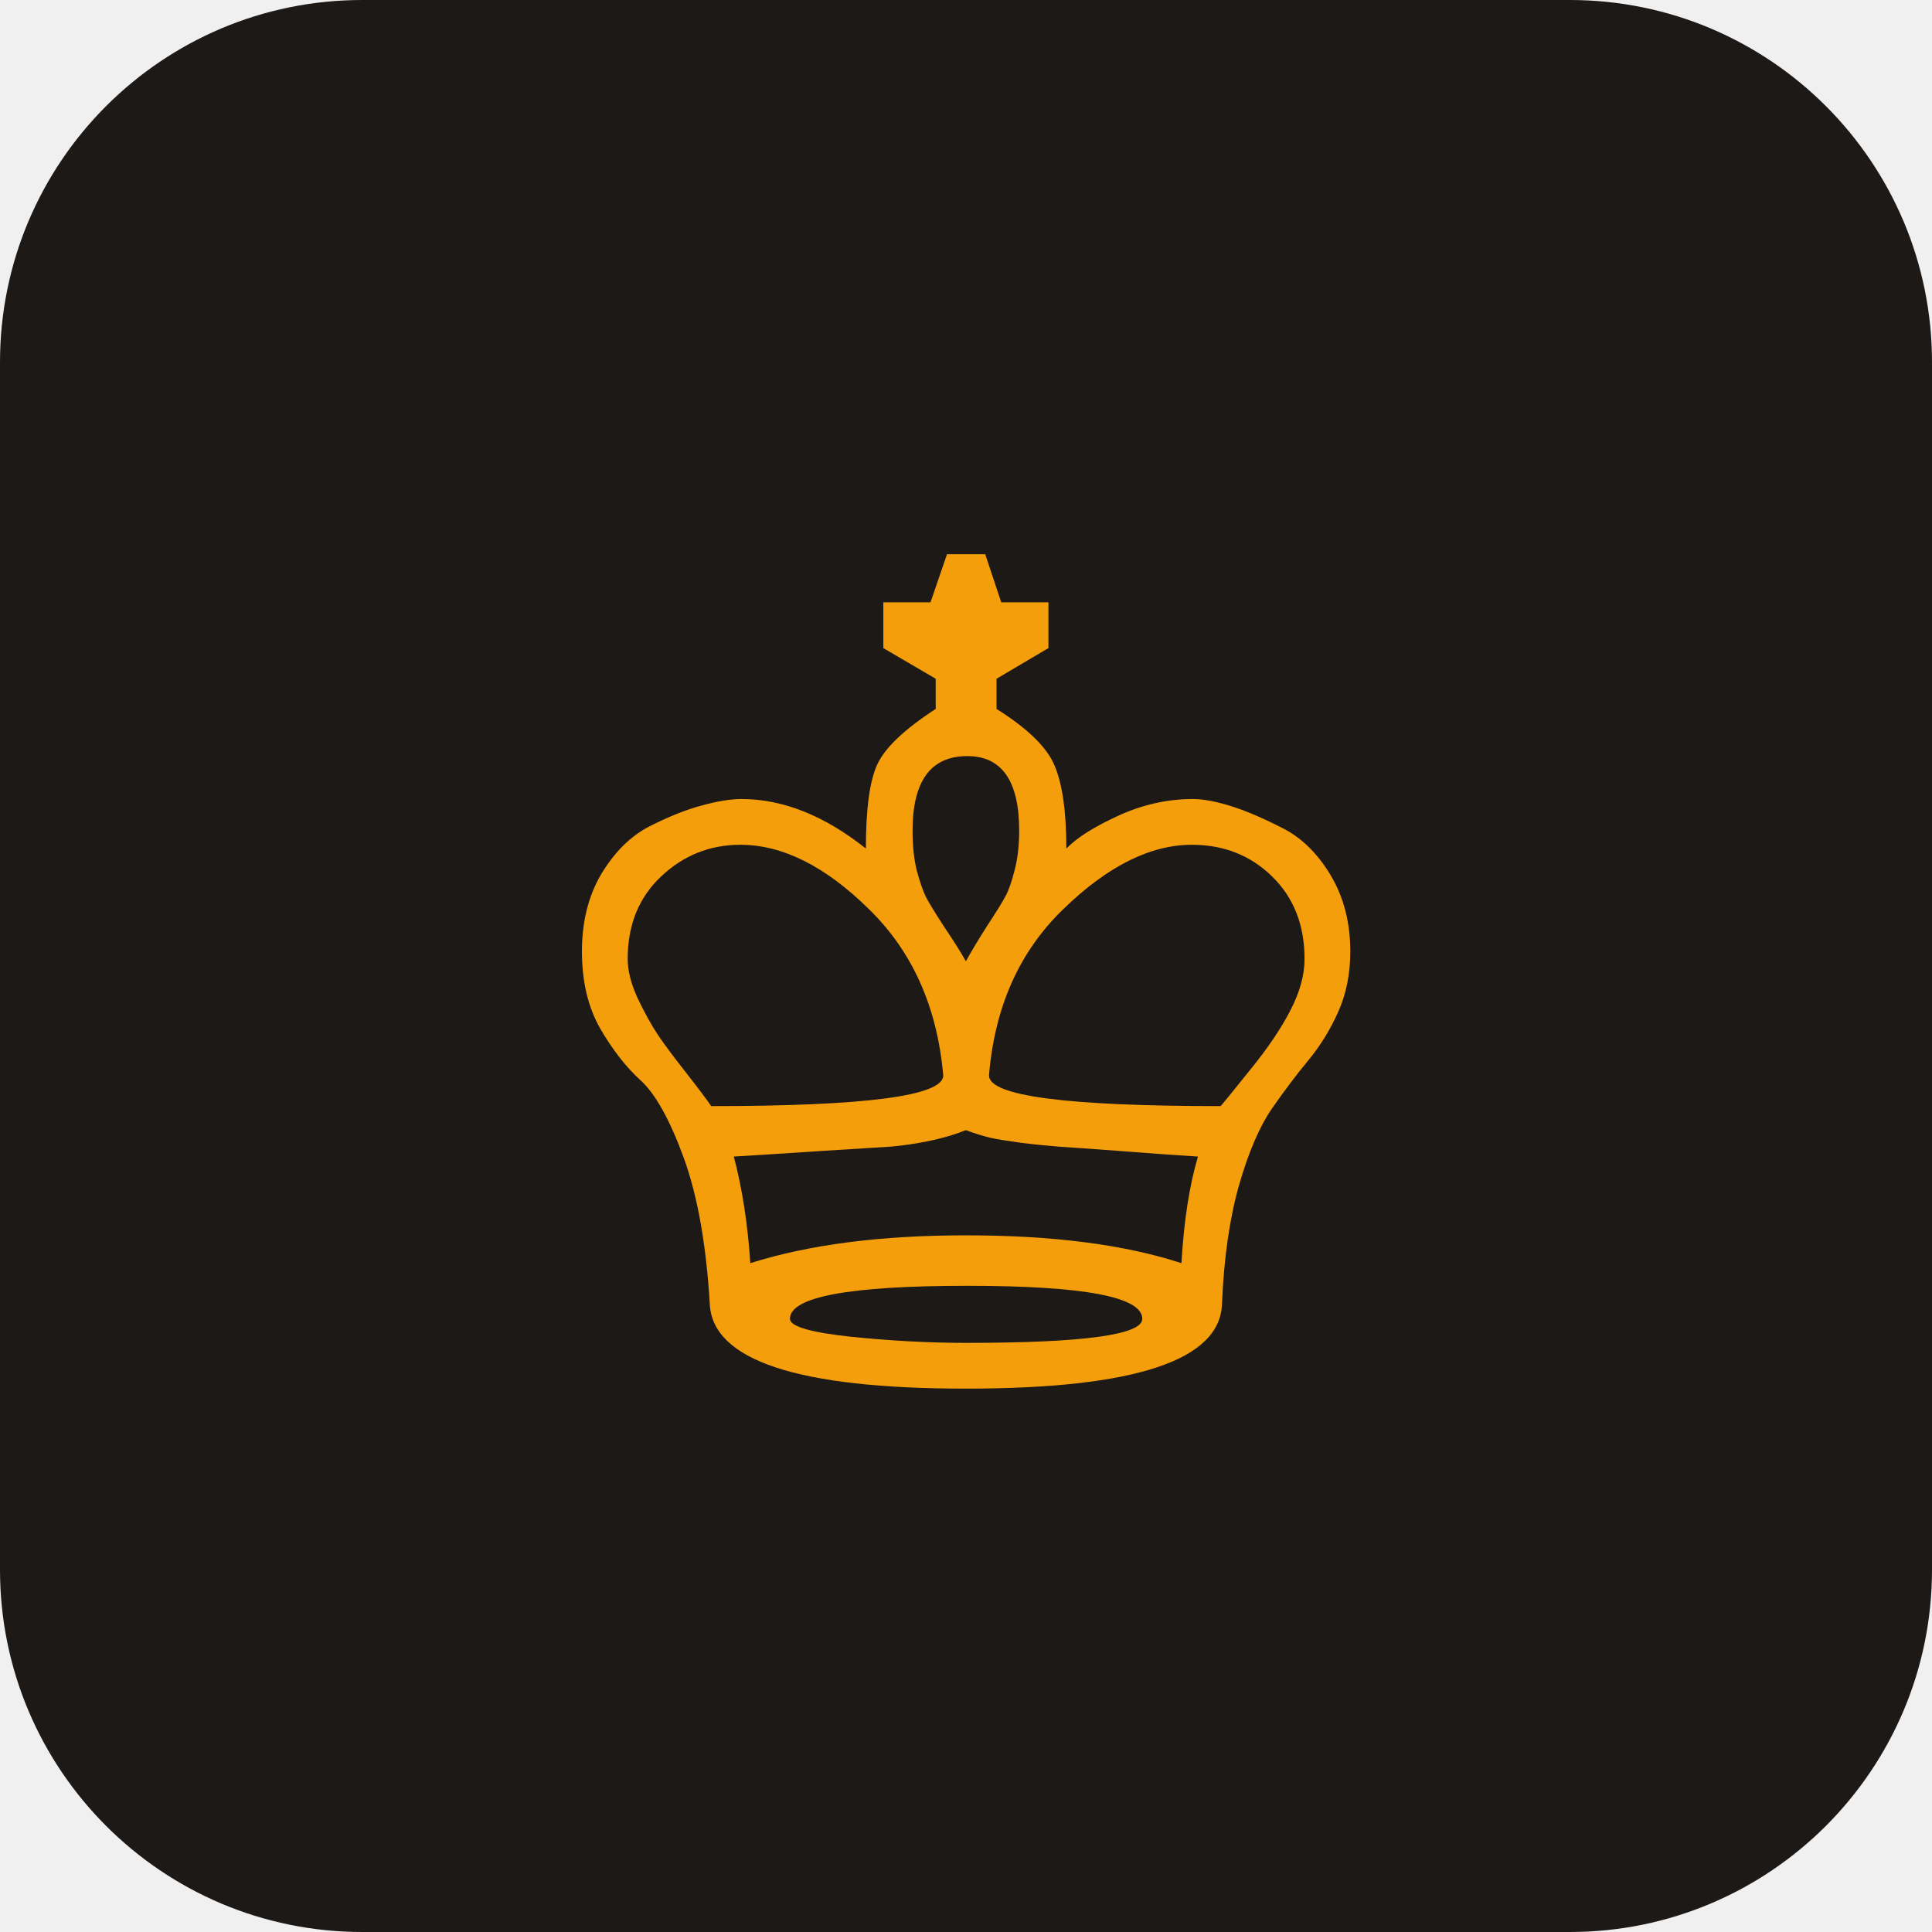
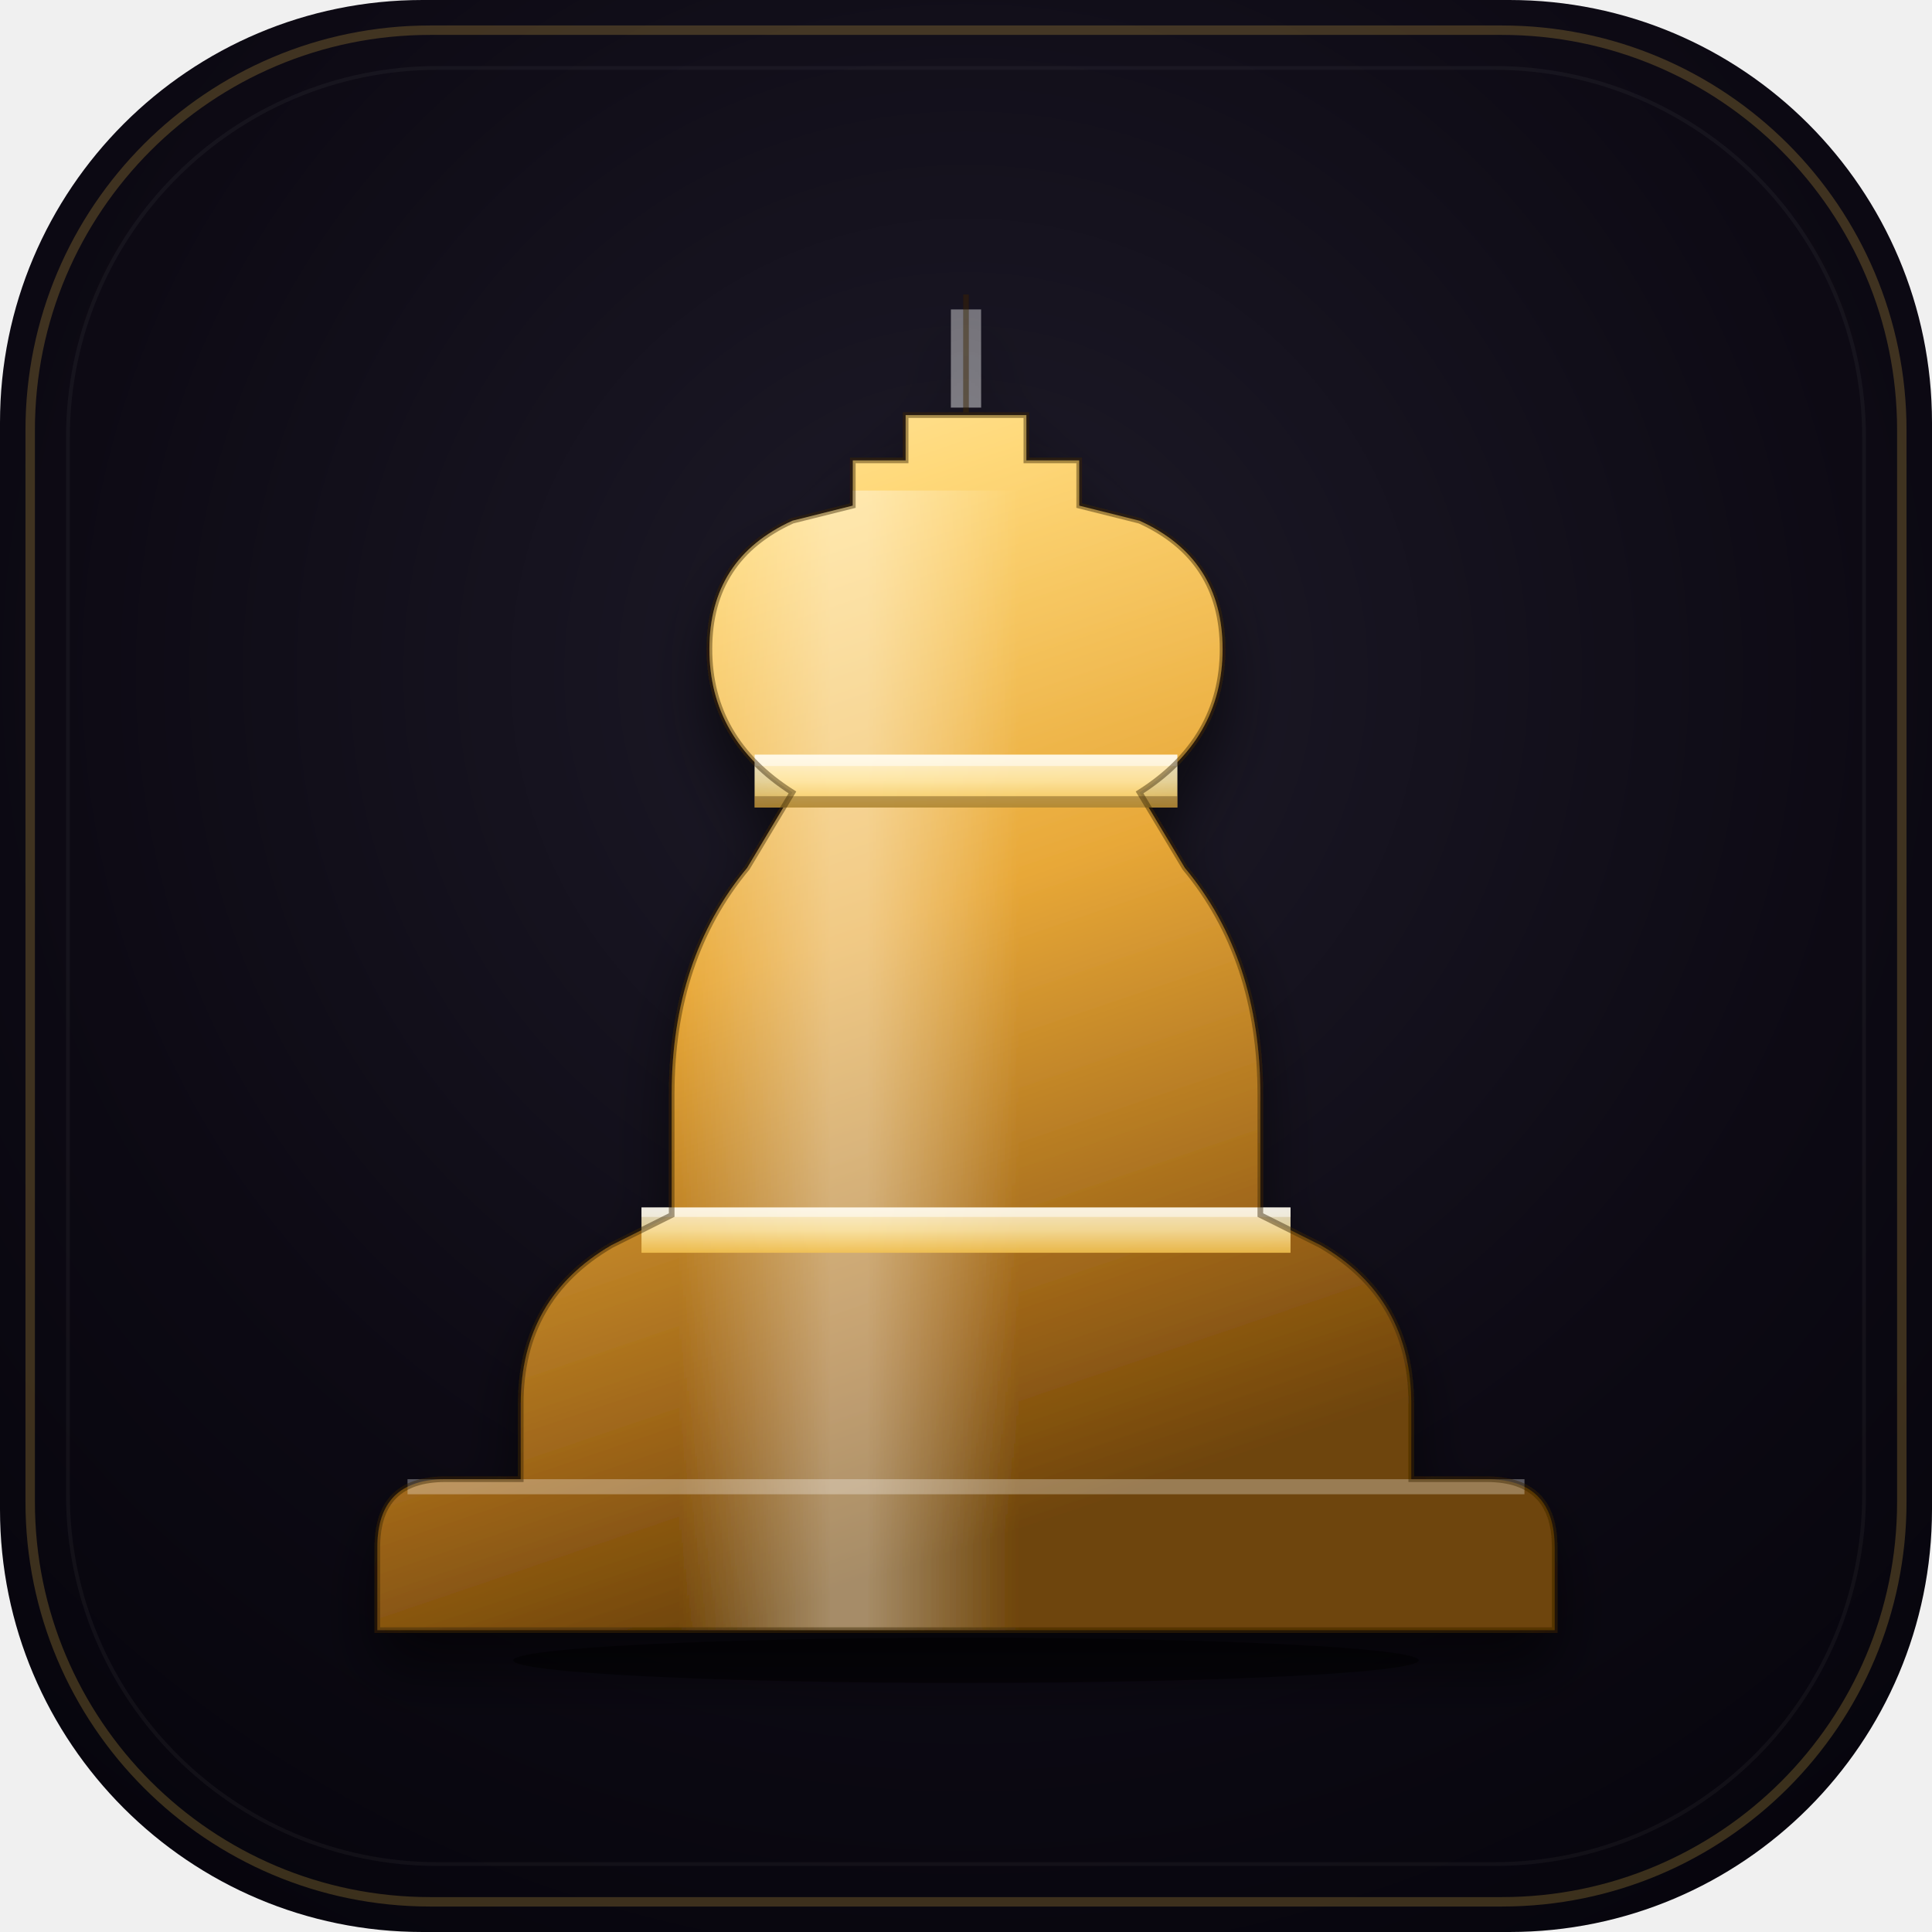
- <svg xmlns="http://www.w3.org/2000/svg" viewBox="0 0 64 64" width="64" height="64">
-   <rect width="64" height="64" rx="12" fill="#1c1917" />
-   <text x="32" y="46" font-size="42" text-anchor="middle" fill="#f59e0b">♔</text>
+ <svg xmlns="http://www.w3.org/2000/svg" viewBox="0 0 512 512">
+   <defs>
+     <radialGradient id="bg" cx="0.5" cy="0.35" r="0.85">
+       <stop offset="0%" stop-color="#1e1b29" />
+       <stop offset="55%" stop-color="#0d0a14" />
+       <stop offset="100%" stop-color="#04030a" />
+     </radialGradient>
+     <linearGradient id="gold" x1="0" y1="0" x2="0.3" y2="1">
+       <stop offset="0%" stop-color="#fff5d0" />
+       <stop offset="25%" stop-color="#ffd97a" />
+       <stop offset="55%" stop-color="#e8a838" />
+       <stop offset="85%" stop-color="#9c6418" />
+       <stop offset="100%" stop-color="#6e4408" />
+     </linearGradient>
+     <linearGradient id="goldBright" x1="0" y1="0" x2="0" y2="1">
+       <stop offset="0%" stop-color="#fff8e0" />
+       <stop offset="50%" stop-color="#ffe9a8" />
+       <stop offset="100%" stop-color="#f5c451" />
+     </linearGradient>
+     <linearGradient id="shine" x1="0" y1="0" x2="1" y2="0">
+       <stop offset="0%" stop-color="#ffffff" stop-opacity="0" />
+       <stop offset="45%" stop-color="#ffffff" stop-opacity="0.55" />
+       <stop offset="55%" stop-color="#ffffff" stop-opacity="0.55" />
+       <stop offset="100%" stop-color="#ffffff" stop-opacity="0" />
+     </linearGradient>
+     <filter id="drop" x="-20%" y="-20%" width="140%" height="140%">
+       <feGaussianBlur stdDeviation="8" in="SourceAlpha" result="blur" />
+       <feOffset dx="0" dy="10" result="offset" />
+       <feComponentTransfer in="offset" result="shadow">
+         <feFuncA type="linear" slope="0.55" />
+       </feComponentTransfer>
+       <feMerge>
+         <feMergeNode in="shadow" />
+         <feMergeNode in="SourceGraphic" />
+       </feMerge>
+     </filter>
+     <clipPath id="kingClip">
+       <path d="         M 256 78         L 256 110         L 240 110         L 240 122         L 226 122         L 226 134         L 210 138         Q 188 148 188 172         Q 188 196 210 210         L 198 230         Q 178 254 178 290         L 178 322         L 162 330         Q 138 344 138 372         L 138 392         L 118 392         Q 100 392 100 410         L 100 432         L 412 432         L 412 410         Q 412 392 394 392         L 374 392         L 374 372         Q 374 344 350 330         L 334 322         L 334 290         Q 334 254 314 230         L 302 210         Q 324 196 324 172         Q 324 148 302 138         L 286 134         L 286 122         L 272 122         L 272 110         L 256 110         Z       " />
+     </clipPath>
+   </defs>
+   <rect width="512" height="512" rx="112" ry="112" fill="url(#bg)" />
+   <rect x="8" y="8" width="496" height="496" rx="106" ry="106" fill="none" stroke="#f5c451" stroke-opacity="0.22" stroke-width="2.5" />
+   <rect x="18" y="18" width="476" height="476" rx="98" ry="98" fill="none" stroke="#ffffff" stroke-opacity="0.04" stroke-width="1" />
+   <g filter="url(#drop)">
+     <path d="       M 256 78       L 256 110       L 240 110       L 240 122       L 226 122       L 226 134       L 210 138       Q 188 148 188 172       Q 188 196 210 210       L 198 230       Q 178 254 178 290       L 178 322       L 162 330       Q 138 344 138 372       L 138 392       L 118 392       Q 100 392 100 410       L 100 432       L 412 432       L 412 410       Q 412 392 394 392       L 374 392       L 374 372       Q 374 344 350 330       L 334 322       L 334 290       Q 334 254 314 230       L 302 210       Q 324 196 324 172       Q 324 148 302 138       L 286 134       L 286 122       L 272 122       L 272 110       L 256 110       Z     " fill="url(#gold)" />
+     <g clip-path="url(#kingClip)">
+       <rect x="180" y="130" width="90" height="310" fill="url(#shine)" opacity="0.7" />
+     </g>
+     <rect x="200" y="200" width="112" height="14" fill="url(#goldBright)" opacity="0.85" />
+     <rect x="200" y="200" width="112" height="3" fill="#ffffff" opacity="0.5" />
+     <rect x="200" y="211" width="112" height="3" fill="#5a3a0a" opacity="0.4" />
+     <rect x="170" y="320" width="172" height="12" fill="url(#goldBright)" opacity="0.85" />
+     <rect x="170" y="320" width="172" height="2.5" fill="#ffffff" opacity="0.5" />
+     <rect x="108" y="392" width="296" height="4" fill="#ffffff" opacity="0.3" />
+     <rect x="252" y="82" width="8" height="26" fill="#ffffff" opacity="0.4" />
+     <path d="       M 256 78       L 256 110       L 240 110       L 240 122       L 226 122       L 226 134       L 210 138       Q 188 148 188 172       Q 188 196 210 210       L 198 230       Q 178 254 178 290       L 178 322       L 162 330       Q 138 344 138 372       L 138 392       L 118 392       Q 100 392 100 410       L 100 432       L 412 432       L 412 410       Q 412 392 394 392       L 374 392       L 374 372       Q 374 344 350 330       L 334 322       L 334 290       Q 334 254 314 230       L 302 210       Q 324 196 324 172       Q 324 148 302 138       L 286 134       L 286 122       L 272 122       L 272 110       L 256 110       Z     " fill="none" stroke="#3a2604" stroke-opacity="0.45" stroke-width="1.5" />
+   </g>
+   <ellipse cx="256" cy="440" rx="120" ry="6" fill="#000000" opacity="0.5" />
</svg>
